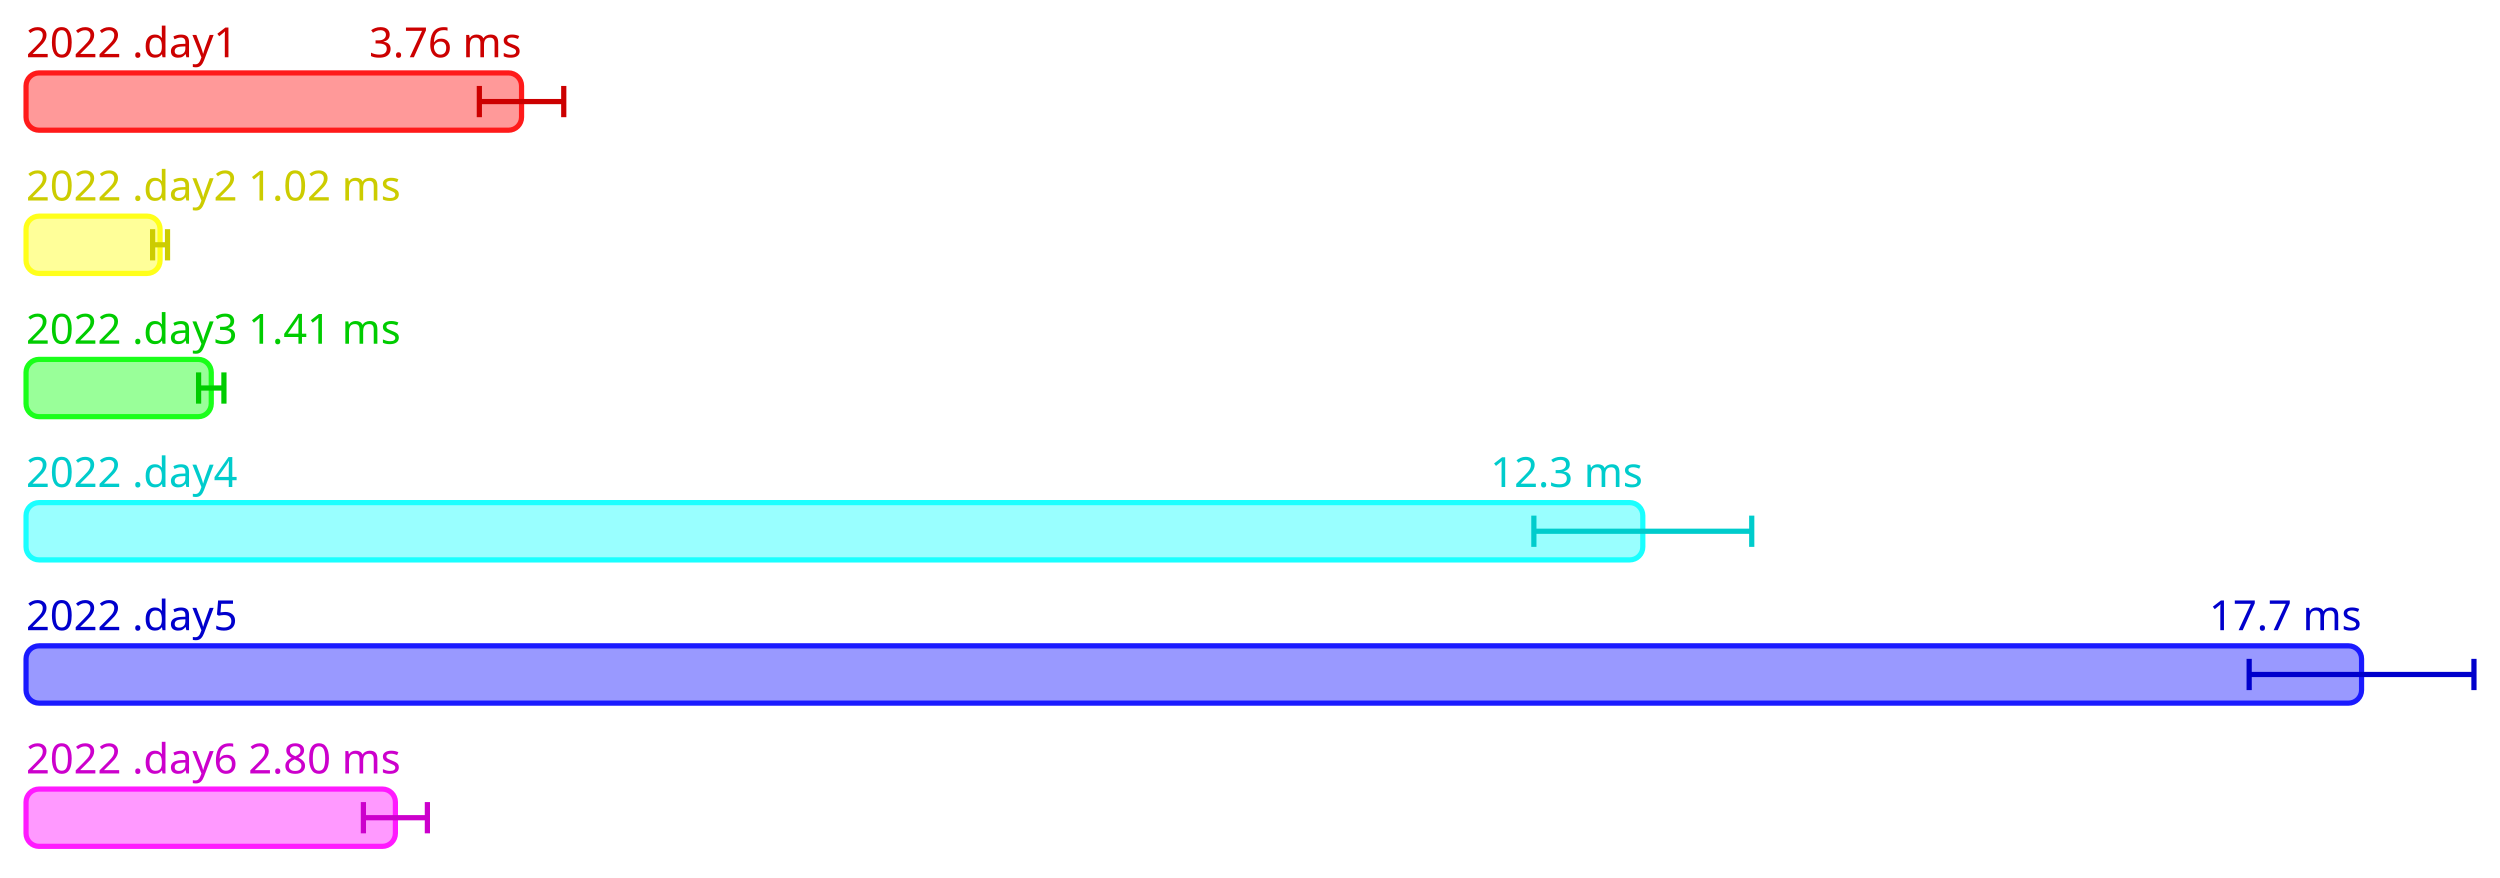
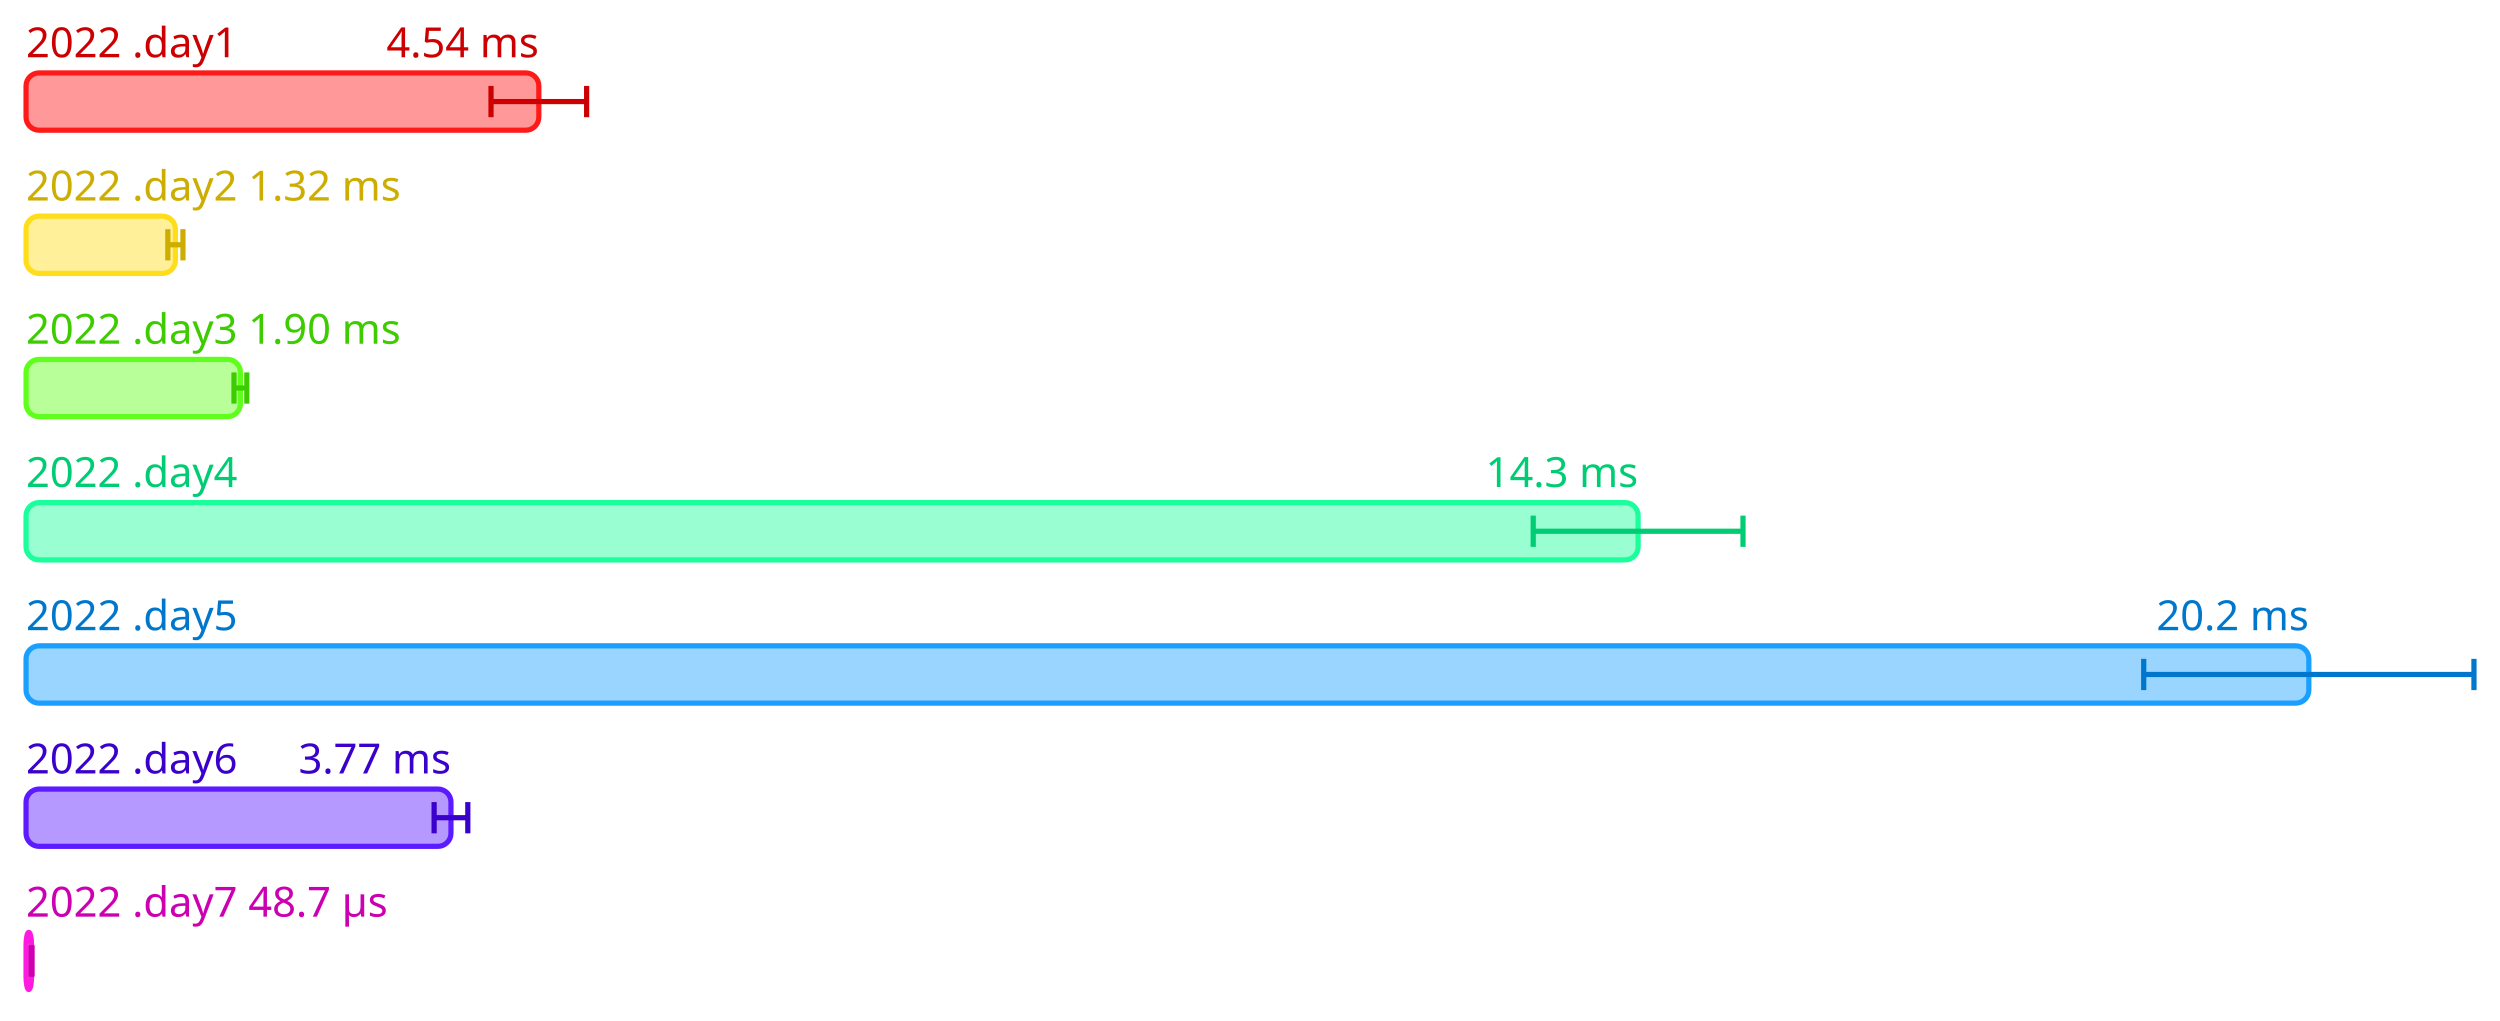
- <svg xmlns="http://www.w3.org/2000/svg" height="337" width="960.0" font-size="16" font-family="sans-serif" stroke-width="2">
+ <svg xmlns="http://www.w3.org/2000/svg" height="392" width="960.0" font-size="16" font-family="sans-serif" stroke-width="2">
  <g transform="translate(10.0 0)">
    <g fill="hsl(0, 100%, 40%)">
      <text y="22">2022 .day1</text>
-       <text y="22" x="190.274" text-anchor="end">3.76 ms</text>
+       <text y="22" x="196.908" text-anchor="end">4.54 ms</text>
    </g>
    <g>
-       <rect y="28" rx="5" height="22" width="190.274" fill="hsl(0, 100%, 80%)" stroke="hsl(0, 100%, 55%)" />
+       <rect y="28" rx="5" height="22" width="196.908" fill="hsl(0, 100%, 80%)" stroke="hsl(0, 100%, 55%)" />
      <g stroke="hsl(0, 100%, 40%)">
-         <line x1="174.068" x2="206.48" y1="39" y2="39" />
-         <line x1="174.068" x2="174.068" y1="33" y2="45" />
-         <line x1="206.48" x2="206.48" y1="33" y2="45" />
+         <line x1="178.55" x2="215.267" y1="39" y2="39" />
+         <line x1="178.55" x2="178.55" y1="33" y2="45" />
+         <line x1="215.267" x2="215.267" y1="33" y2="45" />
      </g>
    </g>
-     <text fill="hsl(60, 100%, 40%)" y="77">2022 .day2 1.02 ms</text>
+     <text fill="hsl(51, 100%, 40%)" y="77">2022 .day2 1.32 ms</text>
    <g>
-       <rect y="83" rx="5" height="22" width="51.464" fill="hsl(60, 100%, 80%)" stroke="hsl(60, 100%, 55%)" />
-       <g stroke="hsl(60, 100%, 40%)">
-         <line x1="48.6" x2="54.327" y1="94" y2="94" />
-         <line x1="48.6" x2="48.6" y1="88" y2="100" />
-         <line x1="54.327" x2="54.327" y1="88" y2="100" />
+       <rect y="83" rx="5" height="22" width="57.354" fill="hsl(51, 100%, 80%)" stroke="hsl(51, 100%, 55%)" />
+       <g stroke="hsl(51, 100%, 40%)">
+         <line x1="54.452" x2="60.256" y1="94" y2="94" />
+         <line x1="54.452" x2="54.452" y1="88" y2="100" />
+         <line x1="60.256" x2="60.256" y1="88" y2="100" />
      </g>
    </g>
-     <text fill="hsl(120, 100%, 40%)" y="132">2022 .day3 1.41 ms</text>
+     <text fill="hsl(102, 100%, 40%)" y="132">2022 .day3 1.90 ms</text>
    <g>
-       <rect y="138" rx="5" height="22" width="71.124" fill="hsl(120, 100%, 80%)" stroke="hsl(120, 100%, 55%)" />
-       <g stroke="hsl(120, 100%, 40%)">
-         <line x1="66.26" x2="75.988" y1="149" y2="149" />
-         <line x1="66.26" x2="66.26" y1="143" y2="155" />
-         <line x1="75.988" x2="75.988" y1="143" y2="155" />
+       <rect y="138" rx="5" height="22" width="82.315" fill="hsl(102, 100%, 80%)" stroke="hsl(102, 100%, 55%)" />
+       <g stroke="hsl(102, 100%, 40%)">
+         <line x1="79.852" x2="84.779" y1="149" y2="149" />
+         <line x1="79.852" x2="79.852" y1="143" y2="155" />
+         <line x1="84.779" x2="84.779" y1="143" y2="155" />
      </g>
    </g>
-     <g fill="hsl(180, 100%, 40%)">
+     <g fill="hsl(154, 100%, 40%)">
      <text y="187">2022 .day4</text>
-       <text y="187" x="620.835" text-anchor="end">12.3 ms</text>
+       <text y="187" x="619.033" text-anchor="end">14.3 ms</text>
    </g>
    <g>
-       <rect y="193" rx="5" height="22" width="620.835" fill="hsl(180, 100%, 80%)" stroke="hsl(180, 100%, 55%)" />
-       <g stroke="hsl(180, 100%, 40%)">
-         <line x1="579.005" x2="662.666" y1="204" y2="204" />
-         <line x1="579.005" x2="579.005" y1="198" y2="210" />
-         <line x1="662.666" x2="662.666" y1="198" y2="210" />
+       <rect y="193" rx="5" height="22" width="619.033" fill="hsl(154, 100%, 80%)" stroke="hsl(154, 100%, 55%)" />
+       <g stroke="hsl(154, 100%, 40%)">
+         <line x1="578.754" x2="659.312" y1="204" y2="204" />
+         <line x1="578.754" x2="578.754" y1="198" y2="210" />
+         <line x1="659.312" x2="659.312" y1="198" y2="210" />
      </g>
    </g>
-     <g fill="hsl(240, 100%, 40%)">
+     <g fill="hsl(205, 100%, 40%)">
      <text y="242">2022 .day5</text>
-       <text y="242" x="896.839" text-anchor="end">17.7 ms</text>
+       <text y="242" x="876.595" text-anchor="end">20.2 ms</text>
    </g>
    <g>
-       <rect y="248" rx="5" height="22" width="896.839" fill="hsl(240, 100%, 80%)" stroke="hsl(240, 100%, 55%)" />
-       <g stroke="hsl(240, 100%, 40%)">
-         <line x1="853.678" x2="940.0" y1="259" y2="259" />
-         <line x1="853.678" x2="853.678" y1="253" y2="265" />
+       <rect y="248" rx="5" height="22" width="876.595" fill="hsl(205, 100%, 80%)" stroke="hsl(205, 100%, 55%)" />
+       <g stroke="hsl(205, 100%, 40%)">
+         <line x1="813.19" x2="940.0" y1="259" y2="259" />
+         <line x1="813.19" x2="813.19" y1="253" y2="265" />
        <line x1="940.0" x2="940.0" y1="253" y2="265" />
      </g>
    </g>
-     <text fill="hsl(300, 100%, 40%)" y="297">2022 .day6 2.80 ms</text>
+     <g fill="hsl(257, 100%, 40%)">
+       <text y="297">2022 .day6</text>
+       <text y="297" x="163.17" text-anchor="end">3.77 ms</text>
+     </g>
    <g>
-       <rect y="303" rx="5" height="22" width="141.832" fill="hsl(300, 100%, 80%)" stroke="hsl(300, 100%, 55%)" />
-       <g stroke="hsl(300, 100%, 40%)">
-         <line x1="129.548" x2="154.116" y1="314" y2="314" />
-         <line x1="129.548" x2="129.548" y1="308" y2="320" />
-         <line x1="154.116" x2="154.116" y1="308" y2="320" />
+       <rect y="303" rx="5" height="22" width="163.17" fill="hsl(257, 100%, 80%)" stroke="hsl(257, 100%, 55%)" />
+       <g stroke="hsl(257, 100%, 40%)">
+         <line x1="156.703" x2="169.637" y1="314" y2="314" />
+         <line x1="156.703" x2="156.703" y1="308" y2="320" />
+         <line x1="169.637" x2="169.637" y1="308" y2="320" />
+       </g>
+     </g>
+     <text fill="hsl(308, 100%, 40%)" y="352">2022 .day7 48.7 μs</text>
+     <g>
+       <rect y="358" rx="5" height="22" width="2.11" fill="hsl(308, 100%, 80%)" stroke="hsl(308, 100%, 55%)" />
+       <g stroke="hsl(308, 100%, 40%)">
+         <line x1="1.926" x2="2.294" y1="369" y2="369" />
+         <line x1="1.926" x2="1.926" y1="363" y2="375" />
+         <line x1="2.294" x2="2.294" y1="363" y2="375" />
      </g>
    </g>
  </g>
</svg>
